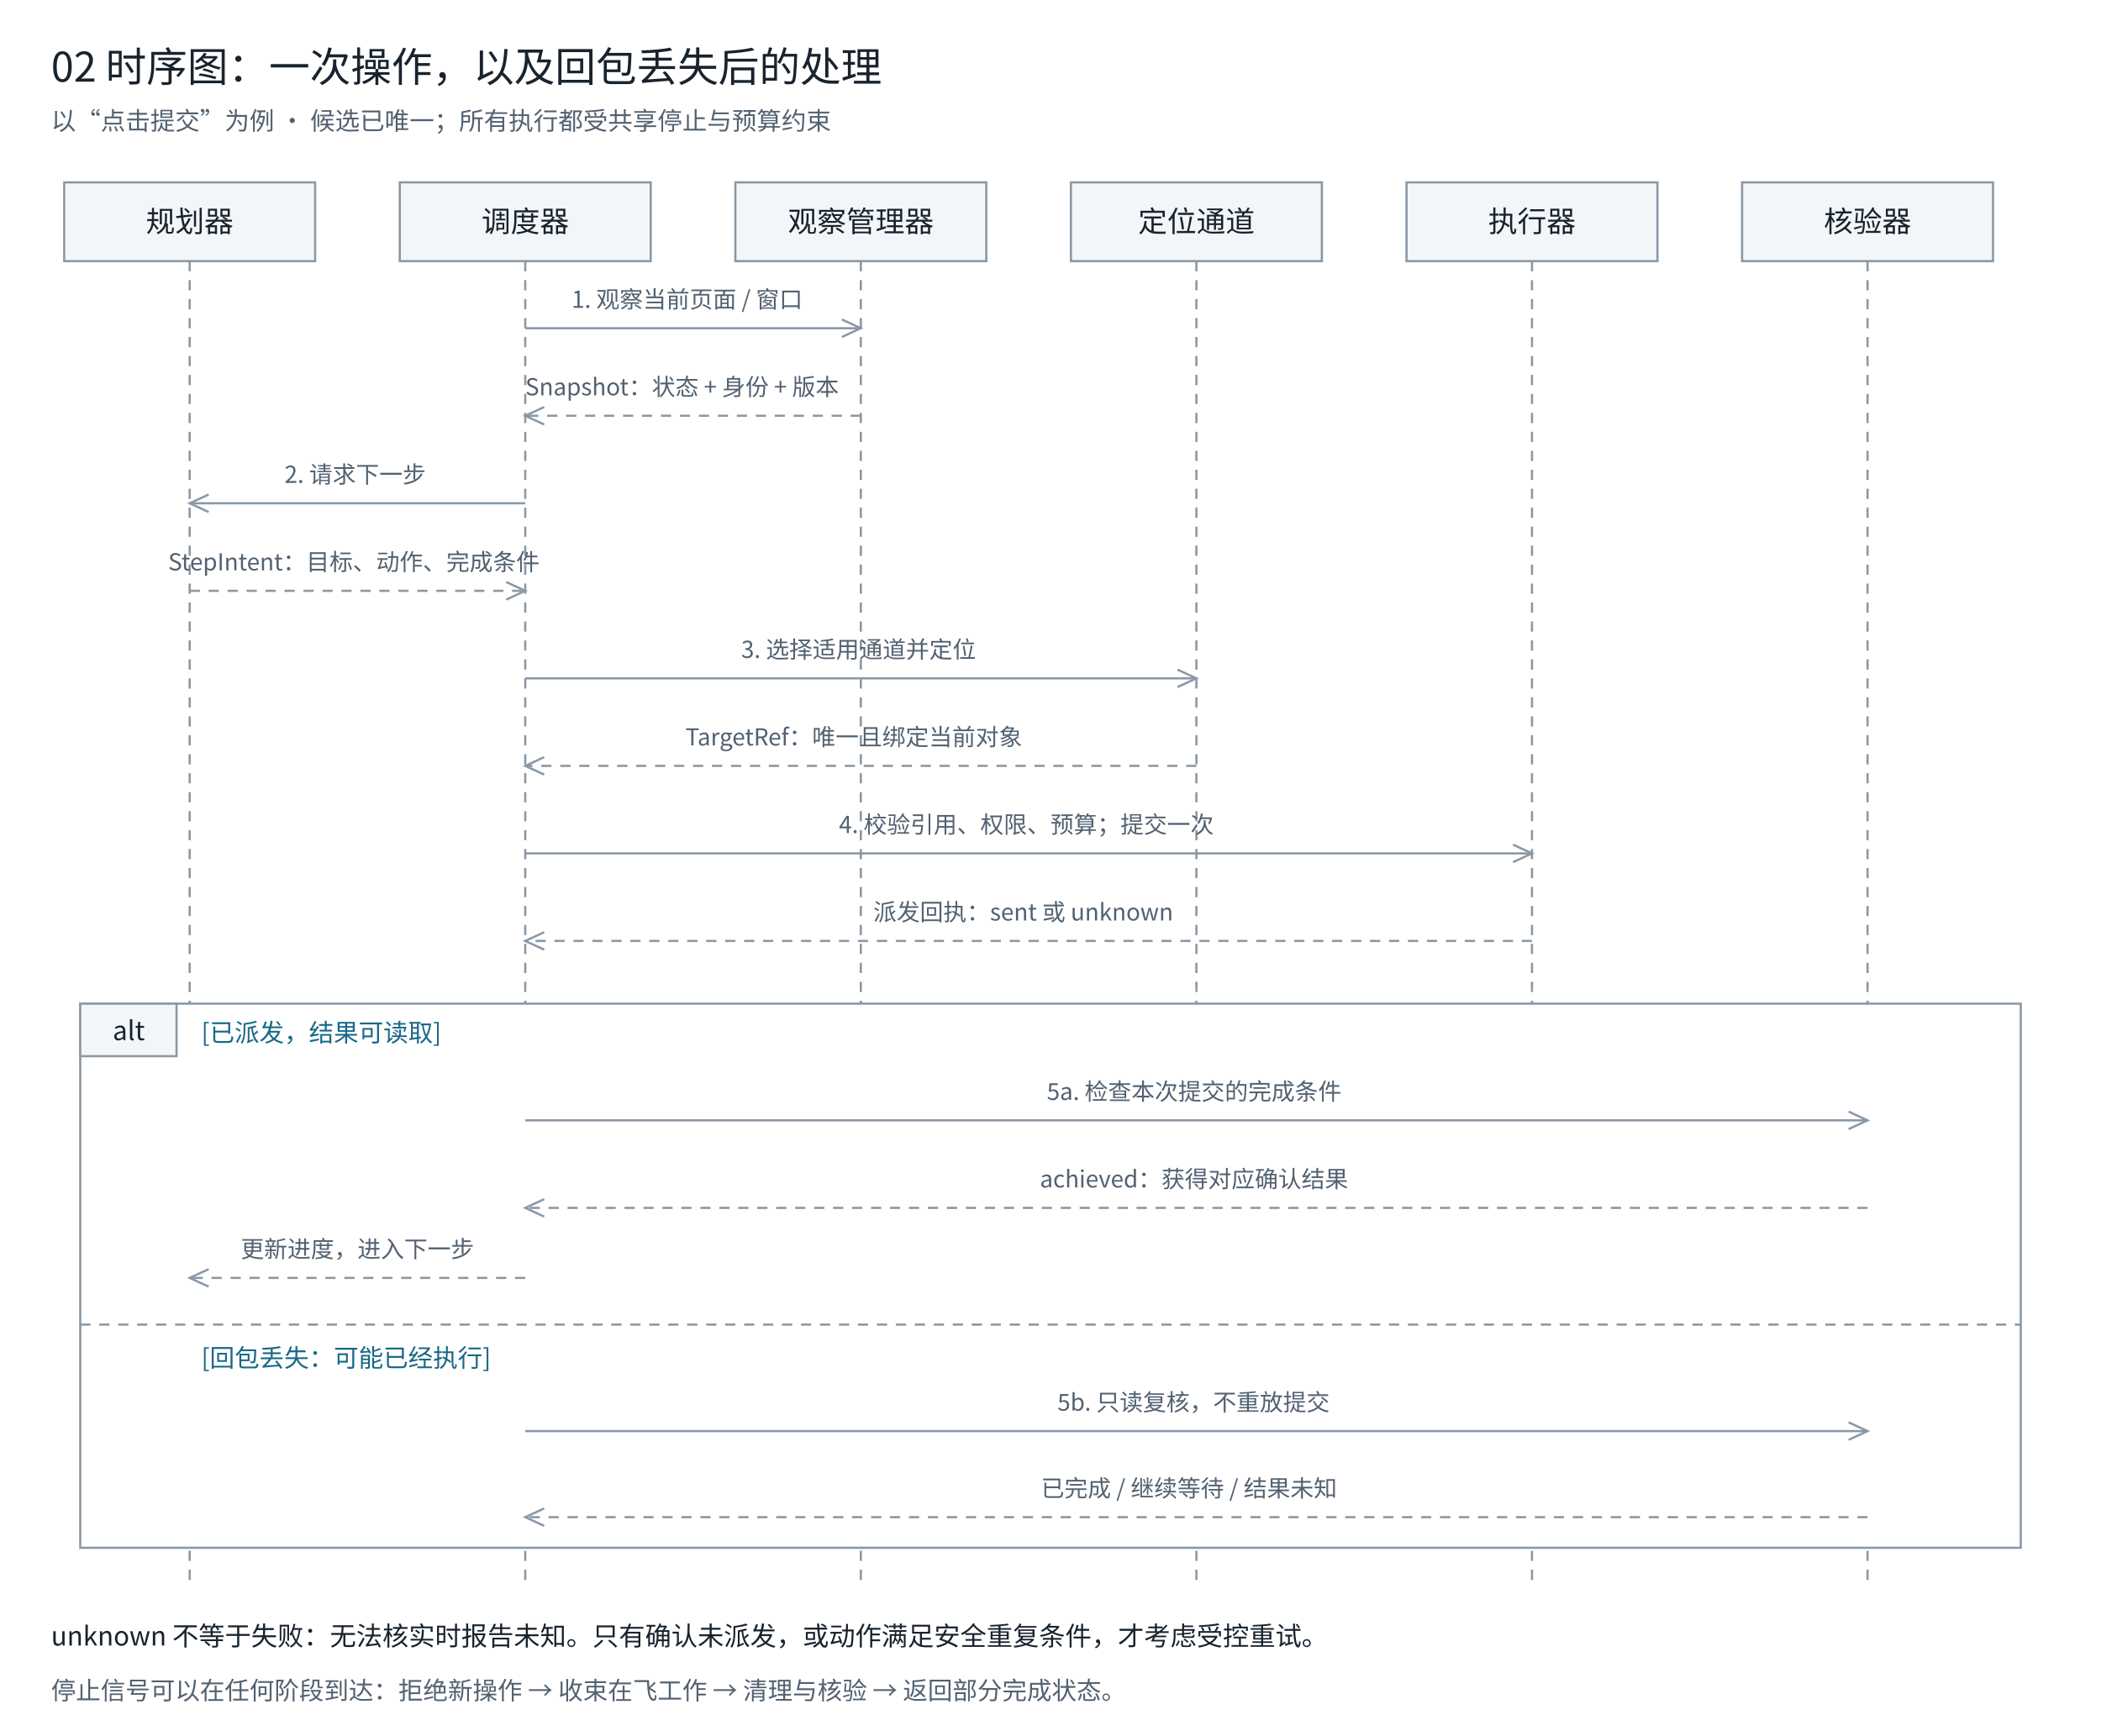
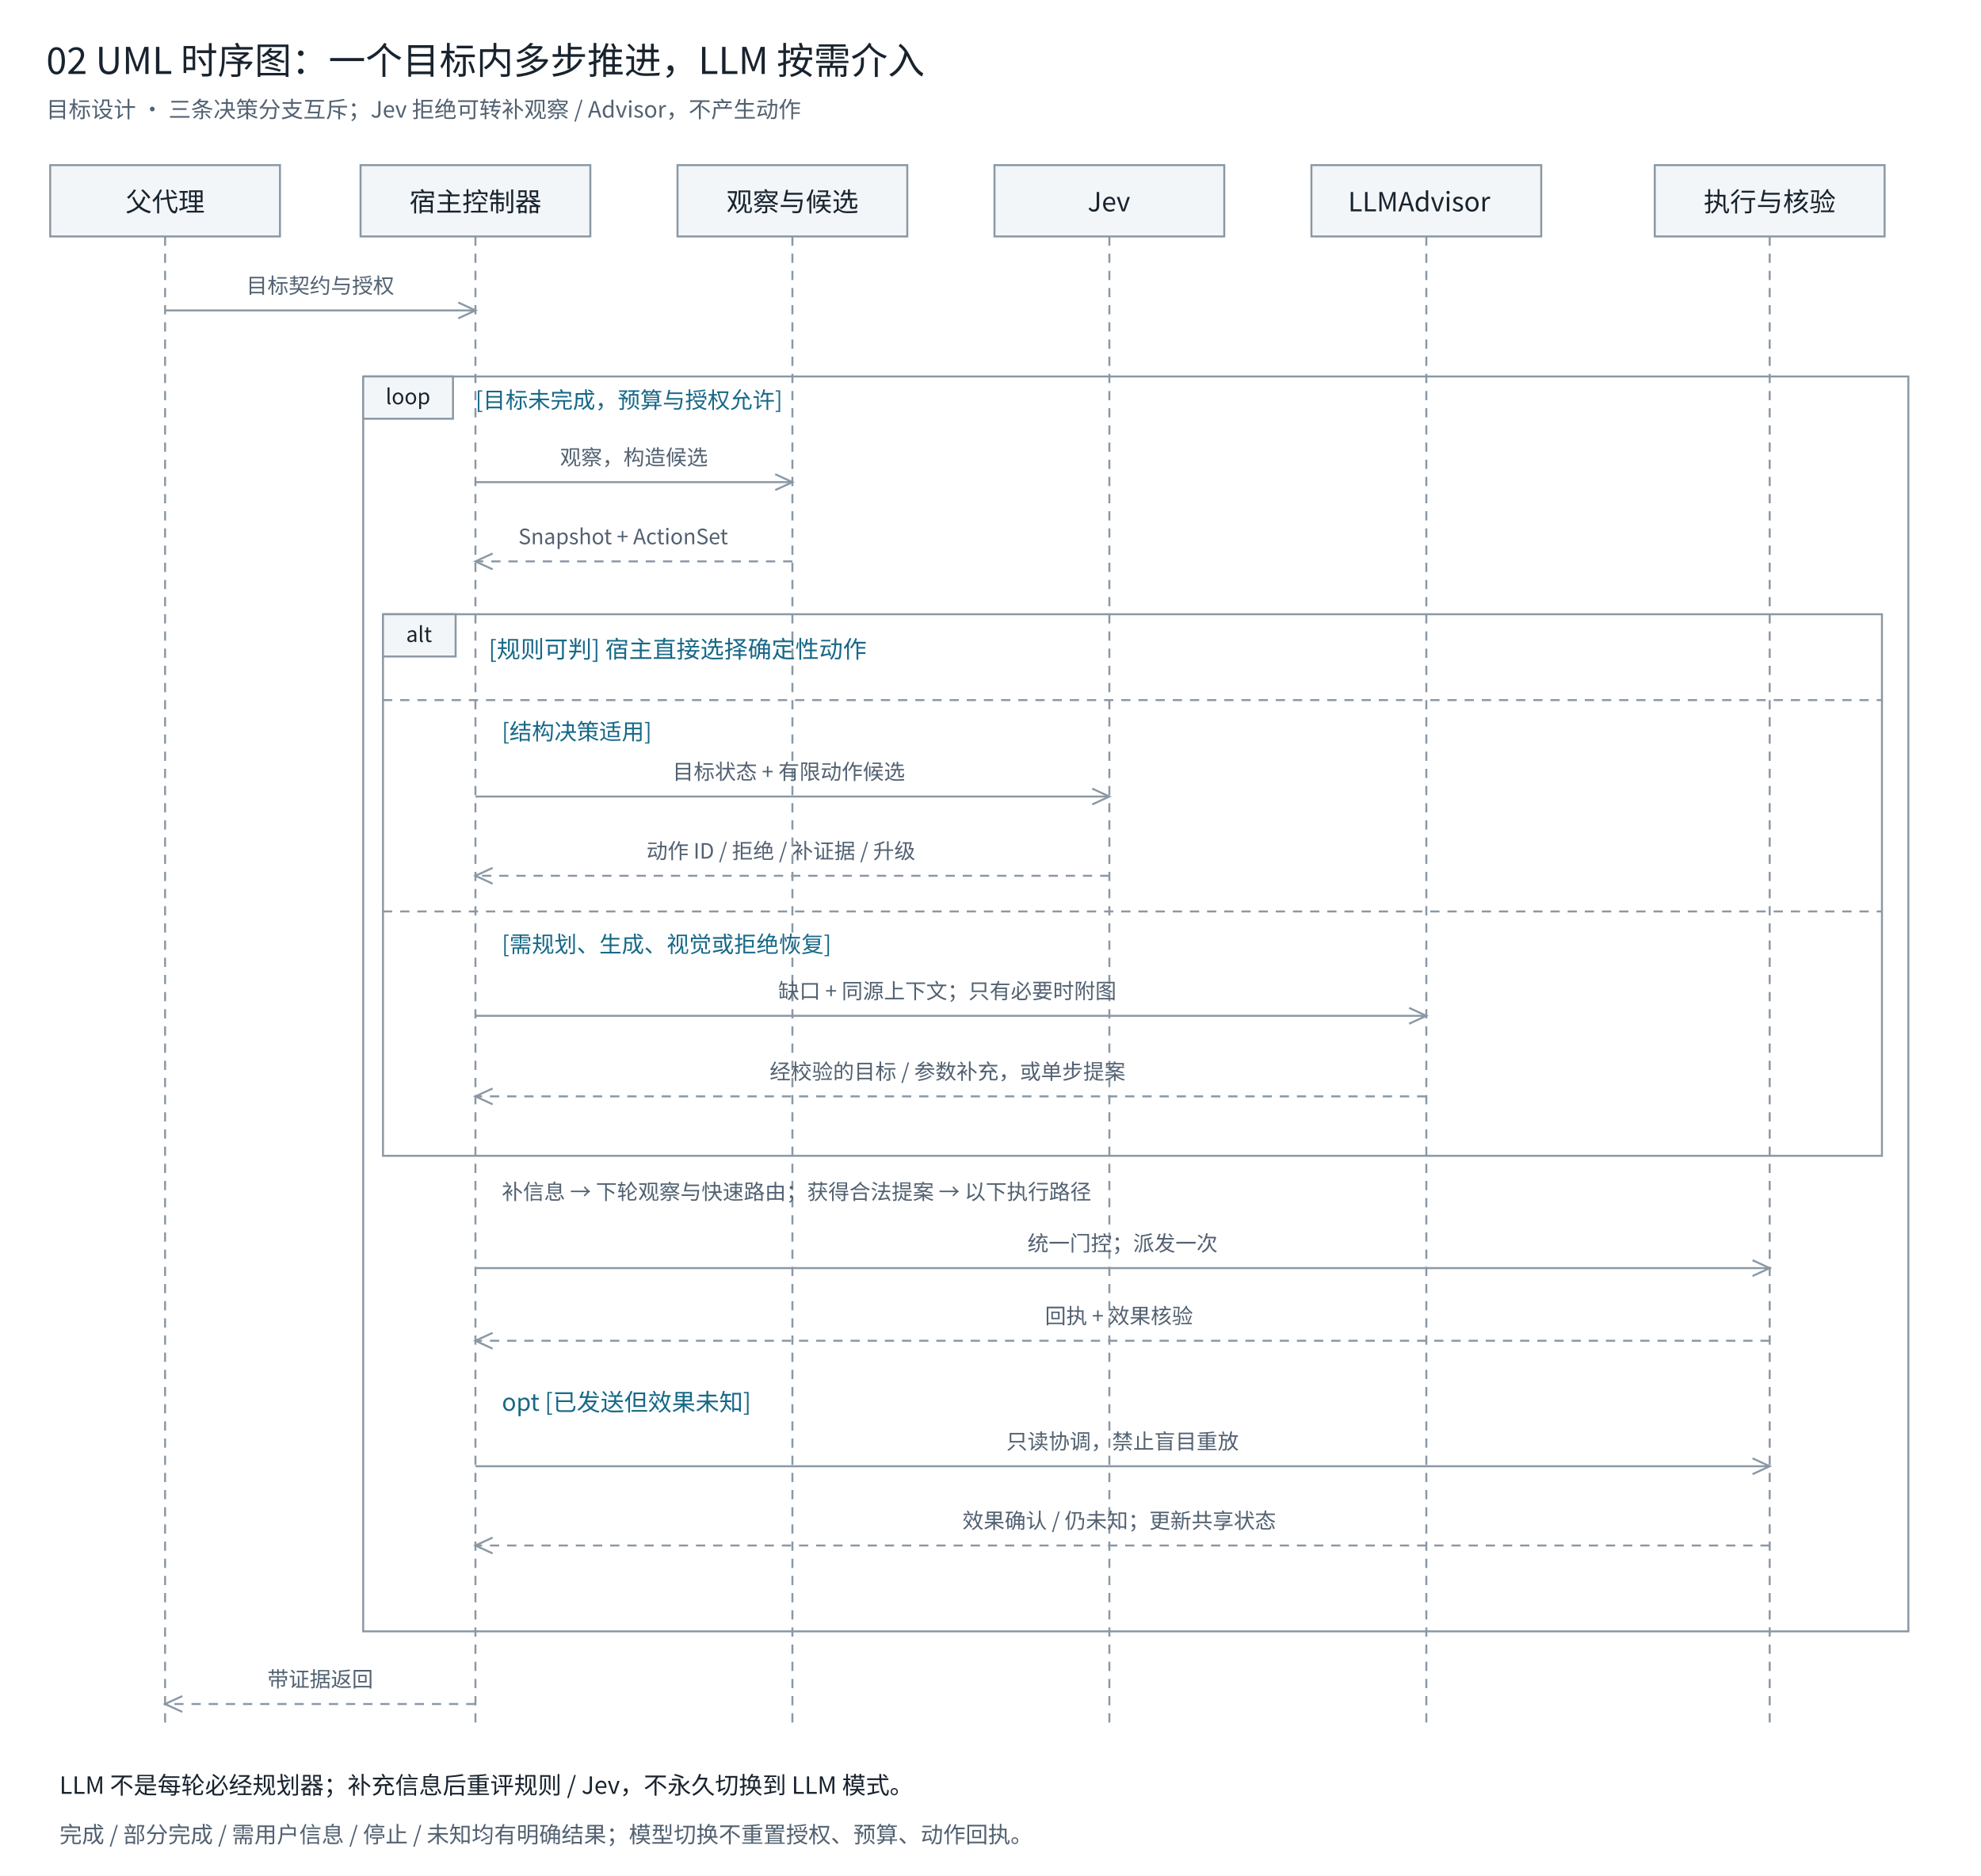
- <svg xmlns="http://www.w3.org/2000/svg" width="1440" height="1190" viewBox="0 0 1440 1190">
-   <rect width="1440" height="1190" fill="#ffffff" />
-   <text x="35" y="56" font-family="Hiragino Sans GB, Noto Sans CJK SC, sans-serif" font-size="28" fill="#18232e">02  时序图：一次操作，以及回包丢失后的处理</text>
-   <text x="35" y="89" font-family="Hiragino Sans GB, Noto Sans CJK SC, sans-serif" font-size="17" fill="#526171">以“点击提交”为例 · 候选已唯一；所有执行都受共享停止与预算约束</text>
-   <rect x="44" y="125" width="172" height="54" rx="0" fill="#f3f6f8" stroke="#8a98a5" stroke-width="1.5" />
-   <text x="100.0" y="159" font-family="Hiragino Sans GB, Noto Sans CJK SC, sans-serif" font-size="20" fill="#18232e">规划器</text>
-   <polyline points="130,179 130,1085" fill="none" stroke="#8a98a5" stroke-width="1.5" stroke-dasharray="7 6" />
-   <rect x="274" y="125" width="172" height="54" rx="0" fill="#f3f6f8" stroke="#8a98a5" stroke-width="1.5" />
-   <text x="330.0" y="159" font-family="Hiragino Sans GB, Noto Sans CJK SC, sans-serif" font-size="20" fill="#18232e">调度器</text>
-   <polyline points="360,179 360,1085" fill="none" stroke="#8a98a5" stroke-width="1.5" stroke-dasharray="7 6" />
-   <rect x="504" y="125" width="172" height="54" rx="0" fill="#f3f6f8" stroke="#8a98a5" stroke-width="1.5" />
-   <text x="540.0" y="159" font-family="Hiragino Sans GB, Noto Sans CJK SC, sans-serif" font-size="20" fill="#18232e">观察管理器</text>
-   <polyline points="590,179 590,1085" fill="none" stroke="#8a98a5" stroke-width="1.5" stroke-dasharray="7 6" />
-   <rect x="734" y="125" width="172" height="54" rx="0" fill="#f3f6f8" stroke="#8a98a5" stroke-width="1.5" />
-   <text x="780.0" y="159" font-family="Hiragino Sans GB, Noto Sans CJK SC, sans-serif" font-size="20" fill="#18232e">定位通道</text>
-   <polyline points="820,179 820,1085" fill="none" stroke="#8a98a5" stroke-width="1.5" stroke-dasharray="7 6" />
-   <rect x="964" y="125" width="172" height="54" rx="0" fill="#f3f6f8" stroke="#8a98a5" stroke-width="1.5" />
-   <text x="1020.0" y="159" font-family="Hiragino Sans GB, Noto Sans CJK SC, sans-serif" font-size="20" fill="#18232e">执行器</text>
-   <polyline points="1050,179 1050,1085" fill="none" stroke="#8a98a5" stroke-width="1.5" stroke-dasharray="7 6" />
-   <rect x="1194" y="125" width="172" height="54" rx="0" fill="#f3f6f8" stroke="#8a98a5" stroke-width="1.5" />
-   <text x="1250.0" y="159" font-family="Hiragino Sans GB, Noto Sans CJK SC, sans-serif" font-size="20" fill="#18232e">核验器</text>
-   <polyline points="1280,179 1280,1085" fill="none" stroke="#8a98a5" stroke-width="1.5" stroke-dasharray="7 6" />
-   <polyline points="360,225 590,225" fill="none" stroke="#8a98a5" stroke-width="1.5" />
-   <polyline points="577.0,219.0 590,225 577.0,231.0" fill="none" stroke="#8a98a5" stroke-width="1.5" />
-   <text x="391.75" y="211" font-family="Hiragino Sans GB, Noto Sans CJK SC, sans-serif" font-size="16" fill="#526171">1. 观察当前页面 / 窗口</text>
-   <polyline points="590,285 360,285" fill="none" stroke="#8a98a5" stroke-width="1.5" stroke-dasharray="7 6" />
-   <polyline points="373.0,291.0 360,285 373.0,279.0" fill="none" stroke="#8a98a5" stroke-width="1.5" />
-   <text x="360.0" y="271" font-family="Hiragino Sans GB, Noto Sans CJK SC, sans-serif" font-size="16" fill="#526171">Snapshot：状态 + 身份 + 版本</text>
-   <polyline points="360,345 130,345" fill="none" stroke="#8a98a5" stroke-width="1.5" />
-   <polyline points="143.0,351.0 130,345 143.0,339.0" fill="none" stroke="#8a98a5" stroke-width="1.5" />
-   <text x="195.0" y="331" font-family="Hiragino Sans GB, Noto Sans CJK SC, sans-serif" font-size="16" fill="#526171">2. 请求下一步</text>
-   <polyline points="130,405 360,405" fill="none" stroke="#8a98a5" stroke-width="1.5" stroke-dasharray="7 6" />
-   <polyline points="347.0,399.0 360,405 347.0,411.0" fill="none" stroke="#8a98a5" stroke-width="1.5" />
-   <text x="115.25" y="391" font-family="Hiragino Sans GB, Noto Sans CJK SC, sans-serif" font-size="16" fill="#526171">StepIntent：目标、动作、完成条件</text>
-   <polyline points="360,465 820,465" fill="none" stroke="#8a98a5" stroke-width="1.5" />
-   <polyline points="807.0,459.0 820,465 807.0,471.0" fill="none" stroke="#8a98a5" stroke-width="1.5" />
-   <text x="508.0" y="451" font-family="Hiragino Sans GB, Noto Sans CJK SC, sans-serif" font-size="16" fill="#526171">3. 选择适用通道并定位</text>
-   <polyline points="820,525 360,525" fill="none" stroke="#8a98a5" stroke-width="1.5" stroke-dasharray="7 6" />
-   <polyline points="373.0,531.0 360,525 373.0,519.0" fill="none" stroke="#8a98a5" stroke-width="1.5" />
-   <text x="469.75" y="511" font-family="Hiragino Sans GB, Noto Sans CJK SC, sans-serif" font-size="16" fill="#526171">TargetRef：唯一且绑定当前对象</text>
-   <polyline points="360,585 1050,585" fill="none" stroke="#8a98a5" stroke-width="1.5" />
-   <polyline points="1037.0,579.0 1050,585 1037.0,591.0" fill="none" stroke="#8a98a5" stroke-width="1.5" />
-   <text x="575.0" y="571" font-family="Hiragino Sans GB, Noto Sans CJK SC, sans-serif" font-size="16" fill="#526171">4. 校验引用、权限、预算；提交一次</text>
-   <polyline points="1050,645 360,645" fill="none" stroke="#8a98a5" stroke-width="1.5" stroke-dasharray="7 6" />
-   <polyline points="373.0,651.0 360,645 373.0,639.0" fill="none" stroke="#8a98a5" stroke-width="1.5" />
-   <text x="598.5" y="631" font-family="Hiragino Sans GB, Noto Sans CJK SC, sans-serif" font-size="16" fill="#526171">派发回执：sent 或 unknown</text>
-   <rect x="55" y="688" width="1330" height="373" rx="0" fill="#ffffff" stroke="#8a98a5" stroke-width="1.5" />
-   <rect x="55" y="688" width="66" height="36" rx="0" fill="#f3f6f8" stroke="#8a98a5" stroke-width="1.5" />
-   <text x="77.25" y="713" font-family="Hiragino Sans GB, Noto Sans CJK SC, sans-serif" font-size="18" fill="#18232e">alt</text>
-   <text x="138" y="714" font-family="Hiragino Sans GB, Noto Sans CJK SC, sans-serif" font-size="17" fill="#176887">[已派发，结果可读取]</text>
-   <polyline points="360,768 1280,768" fill="none" stroke="#8a98a5" stroke-width="1.5" />
-   <polyline points="1267.0,762.0 1280,768 1267.0,774.0" fill="none" stroke="#8a98a5" stroke-width="1.5" />
-   <text x="717.5" y="754" font-family="Hiragino Sans GB, Noto Sans CJK SC, sans-serif" font-size="16" fill="#526171">5a. 检查本次提交的完成条件</text>
-   <polyline points="1280,828 360,828" fill="none" stroke="#8a98a5" stroke-width="1.5" stroke-dasharray="7 6" />
-   <polyline points="373.0,834.0 360,828 373.0,822.0" fill="none" stroke="#8a98a5" stroke-width="1.5" />
-   <text x="712.75" y="814" font-family="Hiragino Sans GB, Noto Sans CJK SC, sans-serif" font-size="16" fill="#526171">achieved：获得对应确认结果</text>
-   <polyline points="360,876 130,876" fill="none" stroke="#8a98a5" stroke-width="1.5" stroke-dasharray="7 6" />
-   <polyline points="143.0,882.0 130,876 143.0,870.0" fill="none" stroke="#8a98a5" stroke-width="1.5" />
-   <text x="165.0" y="862" font-family="Hiragino Sans GB, Noto Sans CJK SC, sans-serif" font-size="16" fill="#526171">更新进度，进入下一步</text>
-   <polyline points="55,908 1385,908" fill="none" stroke="#8a98a5" stroke-width="1.5" stroke-dasharray="7 6" />
-   <text x="138" y="937" font-family="Hiragino Sans GB, Noto Sans CJK SC, sans-serif" font-size="17" fill="#176887">[回包丢失：可能已经执行]</text>
-   <polyline points="360,981 1280,981" fill="none" stroke="#8a98a5" stroke-width="1.5" />
-   <polyline points="1267.0,975.0 1280,981 1267.0,987.0" fill="none" stroke="#8a98a5" stroke-width="1.5" />
-   <text x="724.75" y="967" font-family="Hiragino Sans GB, Noto Sans CJK SC, sans-serif" font-size="16" fill="#526171">5b. 只读复核，不重放提交</text>
-   <polyline points="1280,1040 360,1040" fill="none" stroke="#8a98a5" stroke-width="1.5" stroke-dasharray="7 6" />
-   <polyline points="373.0,1046.0 360,1040 373.0,1034.0" fill="none" stroke="#8a98a5" stroke-width="1.5" />
-   <text x="713.5" y="1026" font-family="Hiragino Sans GB, Noto Sans CJK SC, sans-serif" font-size="16" fill="#526171">已完成 / 继续等待 / 结果未知</text>
-   <text x="35" y="1128" font-family="Hiragino Sans GB, Noto Sans CJK SC, sans-serif" font-size="18" fill="#18232e">unknown 不等于失败：无法核实时报告未知。只有确认未派发，或动作满足安全重复条件，才考虑受控重试。</text>
-   <text x="35" y="1165" font-family="Hiragino Sans GB, Noto Sans CJK SC, sans-serif" font-size="17" fill="#526171">停止信号可以在任何阶段到达：拒绝新操作 → 收束在飞工作 → 清理与核验 → 返回部分完成状态。</text>
+ <svg xmlns="http://www.w3.org/2000/svg" width="1500" height="1420" viewBox="0 0 1500 1420">
+   <rect width="1500" height="1420" fill="#ffffff" />
+   <text x="35" y="56" font-family="Hiragino Sans GB, Noto Sans CJK SC, sans-serif" font-size="28" fill="#18232e">02  UML 时序图：一个目标内多步推进，LLM 按需介入</text>
+   <text x="35" y="89" font-family="Hiragino Sans GB, Noto Sans CJK SC, sans-serif" font-size="17" fill="#526171">目标设计 · 三条决策分支互斥；Jev 拒绝可转补观察 / Advisor，不产生动作</text>
+   <rect x="38" y="125" width="174" height="54" rx="0" fill="#f3f6f8" stroke="#8a98a5" stroke-width="1.5" />
+   <text x="95.0" y="160" font-family="Hiragino Sans GB, Noto Sans CJK SC, sans-serif" font-size="20" fill="#18232e">父代理</text>
+   <polyline points="125,179 125,1310" fill="none" stroke="#8a98a5" stroke-width="1.5" stroke-dasharray="7 6" />
+   <rect x="273" y="125" width="174" height="54" rx="0" fill="#f3f6f8" stroke="#8a98a5" stroke-width="1.5" />
+   <text x="310.0" y="160" font-family="Hiragino Sans GB, Noto Sans CJK SC, sans-serif" font-size="20" fill="#18232e">宿主控制器</text>
+   <polyline points="360,179 360,1310" fill="none" stroke="#8a98a5" stroke-width="1.5" stroke-dasharray="7 6" />
+   <rect x="513" y="125" width="174" height="54" rx="0" fill="#f3f6f8" stroke="#8a98a5" stroke-width="1.5" />
+   <text x="550.0" y="160" font-family="Hiragino Sans GB, Noto Sans CJK SC, sans-serif" font-size="20" fill="#18232e">观察与候选</text>
+   <polyline points="600,179 600,1310" fill="none" stroke="#8a98a5" stroke-width="1.5" stroke-dasharray="7 6" />
+   <rect x="753" y="125" width="174" height="54" rx="0" fill="#f3f6f8" stroke="#8a98a5" stroke-width="1.5" />
+   <text x="823.5" y="160" font-family="Hiragino Sans GB, Noto Sans CJK SC, sans-serif" font-size="20" fill="#18232e">Jev</text>
+   <polyline points="840,179 840,1310" fill="none" stroke="#8a98a5" stroke-width="1.5" stroke-dasharray="7 6" />
+   <rect x="993" y="125" width="174" height="54" rx="0" fill="#f3f6f8" stroke="#8a98a5" stroke-width="1.5" />
+   <text x="1020.75" y="160" font-family="Hiragino Sans GB, Noto Sans CJK SC, sans-serif" font-size="20" fill="#18232e">LLMAdvisor</text>
+   <polyline points="1080,179 1080,1310" fill="none" stroke="#8a98a5" stroke-width="1.5" stroke-dasharray="7 6" />
+   <rect x="1253" y="125" width="174" height="54" rx="0" fill="#f3f6f8" stroke="#8a98a5" stroke-width="1.5" />
+   <text x="1290.0" y="160" font-family="Hiragino Sans GB, Noto Sans CJK SC, sans-serif" font-size="20" fill="#18232e">执行与核验</text>
+   <polyline points="1340,179 1340,1310" fill="none" stroke="#8a98a5" stroke-width="1.5" stroke-dasharray="7 6" />
+   <polyline points="125,235 360,235" fill="none" stroke="#8a98a5" stroke-width="1.5" />
+   <polyline points="347.0,229.0 360,235 347.0,241.0" fill="none" stroke="#8a98a5" stroke-width="1.5" />
+   <text x="186.5" y="222" font-family="Hiragino Sans GB, Noto Sans CJK SC, sans-serif" font-size="16" fill="#526171">目标契约与授权</text>
+   <polyline points="275,285 1445,285 1445,1235 275,1235 275,285" fill="none" stroke="#8a98a5" stroke-width="1.5" />
+   <rect x="275" y="285" width="68" height="32" rx="0" fill="#f3f6f8" stroke="#8a98a5" stroke-width="1.5" />
+   <text x="292.0" y="306" font-family="Hiragino Sans GB, Noto Sans CJK SC, sans-serif" font-size="16" fill="#18232e">loop</text>
+   <text x="360" y="309" font-family="Hiragino Sans GB, Noto Sans CJK SC, sans-serif" font-size="17" fill="#176887">[目标未完成，预算与授权允许]</text>
+   <polyline points="360,365 600,365" fill="none" stroke="#8a98a5" stroke-width="1.5" />
+   <polyline points="587.0,359.0 600,365 587.0,371.0" fill="none" stroke="#8a98a5" stroke-width="1.5" />
+   <text x="424.0" y="352" font-family="Hiragino Sans GB, Noto Sans CJK SC, sans-serif" font-size="16" fill="#526171">观察，构造候选</text>
+   <polyline points="600,425 360,425" fill="none" stroke="#8a98a5" stroke-width="1.5" stroke-dasharray="7 6" />
+   <polyline points="373.0,431.0 360,425 373.0,419.0" fill="none" stroke="#8a98a5" stroke-width="1.5" />
+   <text x="392.5" y="412" font-family="Hiragino Sans GB, Noto Sans CJK SC, sans-serif" font-size="16" fill="#526171">Snapshot + ActionSet</text>
+   <polyline points="290,465 1425,465 1425,875 290,875 290,465" fill="none" stroke="#8a98a5" stroke-width="1.5" />
+   <rect x="290" y="465" width="55" height="32" rx="0" fill="#f3f6f8" stroke="#8a98a5" stroke-width="1.5" />
+   <text x="307.5" y="486" font-family="Hiragino Sans GB, Noto Sans CJK SC, sans-serif" font-size="16" fill="#18232e">alt</text>
+   <text x="370" y="498" font-family="Hiragino Sans GB, Noto Sans CJK SC, sans-serif" font-size="18" fill="#176887">[规则可判] 宿主直接选择确定性动作</text>
+   <polyline points="290,530 1425,530" fill="none" stroke="#8a98a5" stroke-width="1.5" stroke-dasharray="7 6" />
+   <text x="380" y="560" font-family="Hiragino Sans GB, Noto Sans CJK SC, sans-serif" font-size="17" fill="#176887">[结构决策适用]</text>
+   <polyline points="360,603 840,603" fill="none" stroke="#8a98a5" stroke-width="1.5" />
+   <polyline points="827.0,597.0 840,603 827.0,609.0" fill="none" stroke="#8a98a5" stroke-width="1.5" />
+   <text x="509.25" y="590" font-family="Hiragino Sans GB, Noto Sans CJK SC, sans-serif" font-size="16" fill="#526171">目标状态 + 有限动作候选</text>
+   <polyline points="840,663 360,663" fill="none" stroke="#8a98a5" stroke-width="1.5" stroke-dasharray="7 6" />
+   <polyline points="373.0,669.0 360,663 373.0,657.0" fill="none" stroke="#8a98a5" stroke-width="1.5" />
+   <text x="489.5" y="650" font-family="Hiragino Sans GB, Noto Sans CJK SC, sans-serif" font-size="16" fill="#526171">动作 ID / 拒绝 / 补证据 / 升级</text>
+   <polyline points="290,690 1425,690" fill="none" stroke="#8a98a5" stroke-width="1.5" stroke-dasharray="7 6" />
+   <text x="380" y="721" font-family="Hiragino Sans GB, Noto Sans CJK SC, sans-serif" font-size="17" fill="#176887">[需规划、生成、视觉或拒绝恢复]</text>
+   <polyline points="360,769 1080,769" fill="none" stroke="#8a98a5" stroke-width="1.5" />
+   <polyline points="1067.0,763.0 1080,769 1067.0,775.0" fill="none" stroke="#8a98a5" stroke-width="1.5" />
+   <text x="589.25" y="756" font-family="Hiragino Sans GB, Noto Sans CJK SC, sans-serif" font-size="16" fill="#526171">缺口 + 同源上下文；只有必要时附图</text>
+   <polyline points="1080,830 360,830" fill="none" stroke="#8a98a5" stroke-width="1.5" stroke-dasharray="7 6" />
+   <polyline points="373.0,836.0 360,830 373.0,824.0" fill="none" stroke="#8a98a5" stroke-width="1.5" />
+   <text x="582.75" y="817" font-family="Hiragino Sans GB, Noto Sans CJK SC, sans-serif" font-size="16" fill="#526171">经校验的目标 / 参数补充，或单步提案</text>
+   <text x="380" y="908" font-family="Hiragino Sans GB, Noto Sans CJK SC, sans-serif" font-size="16" fill="#526171">补信息 → 下轮观察与快速路由；获得合法提案 → 以下执行路径</text>
+   <polyline points="360,960 1340,960" fill="none" stroke="#8a98a5" stroke-width="1.5" />
+   <polyline points="1327.0,954.0 1340,960 1327.0,966.0" fill="none" stroke="#8a98a5" stroke-width="1.5" />
+   <text x="778.0" y="947" font-family="Hiragino Sans GB, Noto Sans CJK SC, sans-serif" font-size="16" fill="#526171">统一门控；派发一次</text>
+   <polyline points="1340,1015 360,1015" fill="none" stroke="#8a98a5" stroke-width="1.5" stroke-dasharray="7 6" />
+   <polyline points="373.0,1021.0 360,1015 373.0,1009.0" fill="none" stroke="#8a98a5" stroke-width="1.5" />
+   <text x="791.25" y="1002" font-family="Hiragino Sans GB, Noto Sans CJK SC, sans-serif" font-size="16" fill="#526171">回执 + 效果核验</text>
+   <text x="380" y="1068" font-family="Hiragino Sans GB, Noto Sans CJK SC, sans-serif" font-size="18" fill="#176887">opt [已发送但效果未知]</text>
+   <polyline points="360,1110 1340,1110" fill="none" stroke="#8a98a5" stroke-width="1.5" />
+   <polyline points="1327.0,1104.0 1340,1110 1327.0,1116.0" fill="none" stroke="#8a98a5" stroke-width="1.5" />
+   <text x="762.0" y="1097" font-family="Hiragino Sans GB, Noto Sans CJK SC, sans-serif" font-size="16" fill="#526171">只读协调，禁止盲目重放</text>
+   <polyline points="1340,1170 360,1170" fill="none" stroke="#8a98a5" stroke-width="1.5" stroke-dasharray="7 6" />
+   <polyline points="373.0,1176.0 360,1170 373.0,1164.0" fill="none" stroke="#8a98a5" stroke-width="1.5" />
+   <text x="728.75" y="1157" font-family="Hiragino Sans GB, Noto Sans CJK SC, sans-serif" font-size="16" fill="#526171">效果确认 / 仍未知；更新共享状态</text>
+   <polyline points="360,1290 125,1290" fill="none" stroke="#8a98a5" stroke-width="1.5" stroke-dasharray="7 6" />
+   <polyline points="138.0,1296.0 125,1290 138.0,1284.0" fill="none" stroke="#8a98a5" stroke-width="1.5" />
+   <text x="202.5" y="1277" font-family="Hiragino Sans GB, Noto Sans CJK SC, sans-serif" font-size="16" fill="#526171">带证据返回</text>
+   <text x="45" y="1358" font-family="Hiragino Sans GB, Noto Sans CJK SC, sans-serif" font-size="18" fill="#18232e">LLM 不是每轮必经规划器；补充信息后重评规则 / Jev，不永久切换到 LLM 模式。</text>
+   <text x="45" y="1395" font-family="Hiragino Sans GB, Noto Sans CJK SC, sans-serif" font-size="17" fill="#526171">完成 / 部分完成 / 需用户信息 / 停止 / 未知均有明确结果；模型切换不重置授权、预算、动作回执。</text>
</svg>
